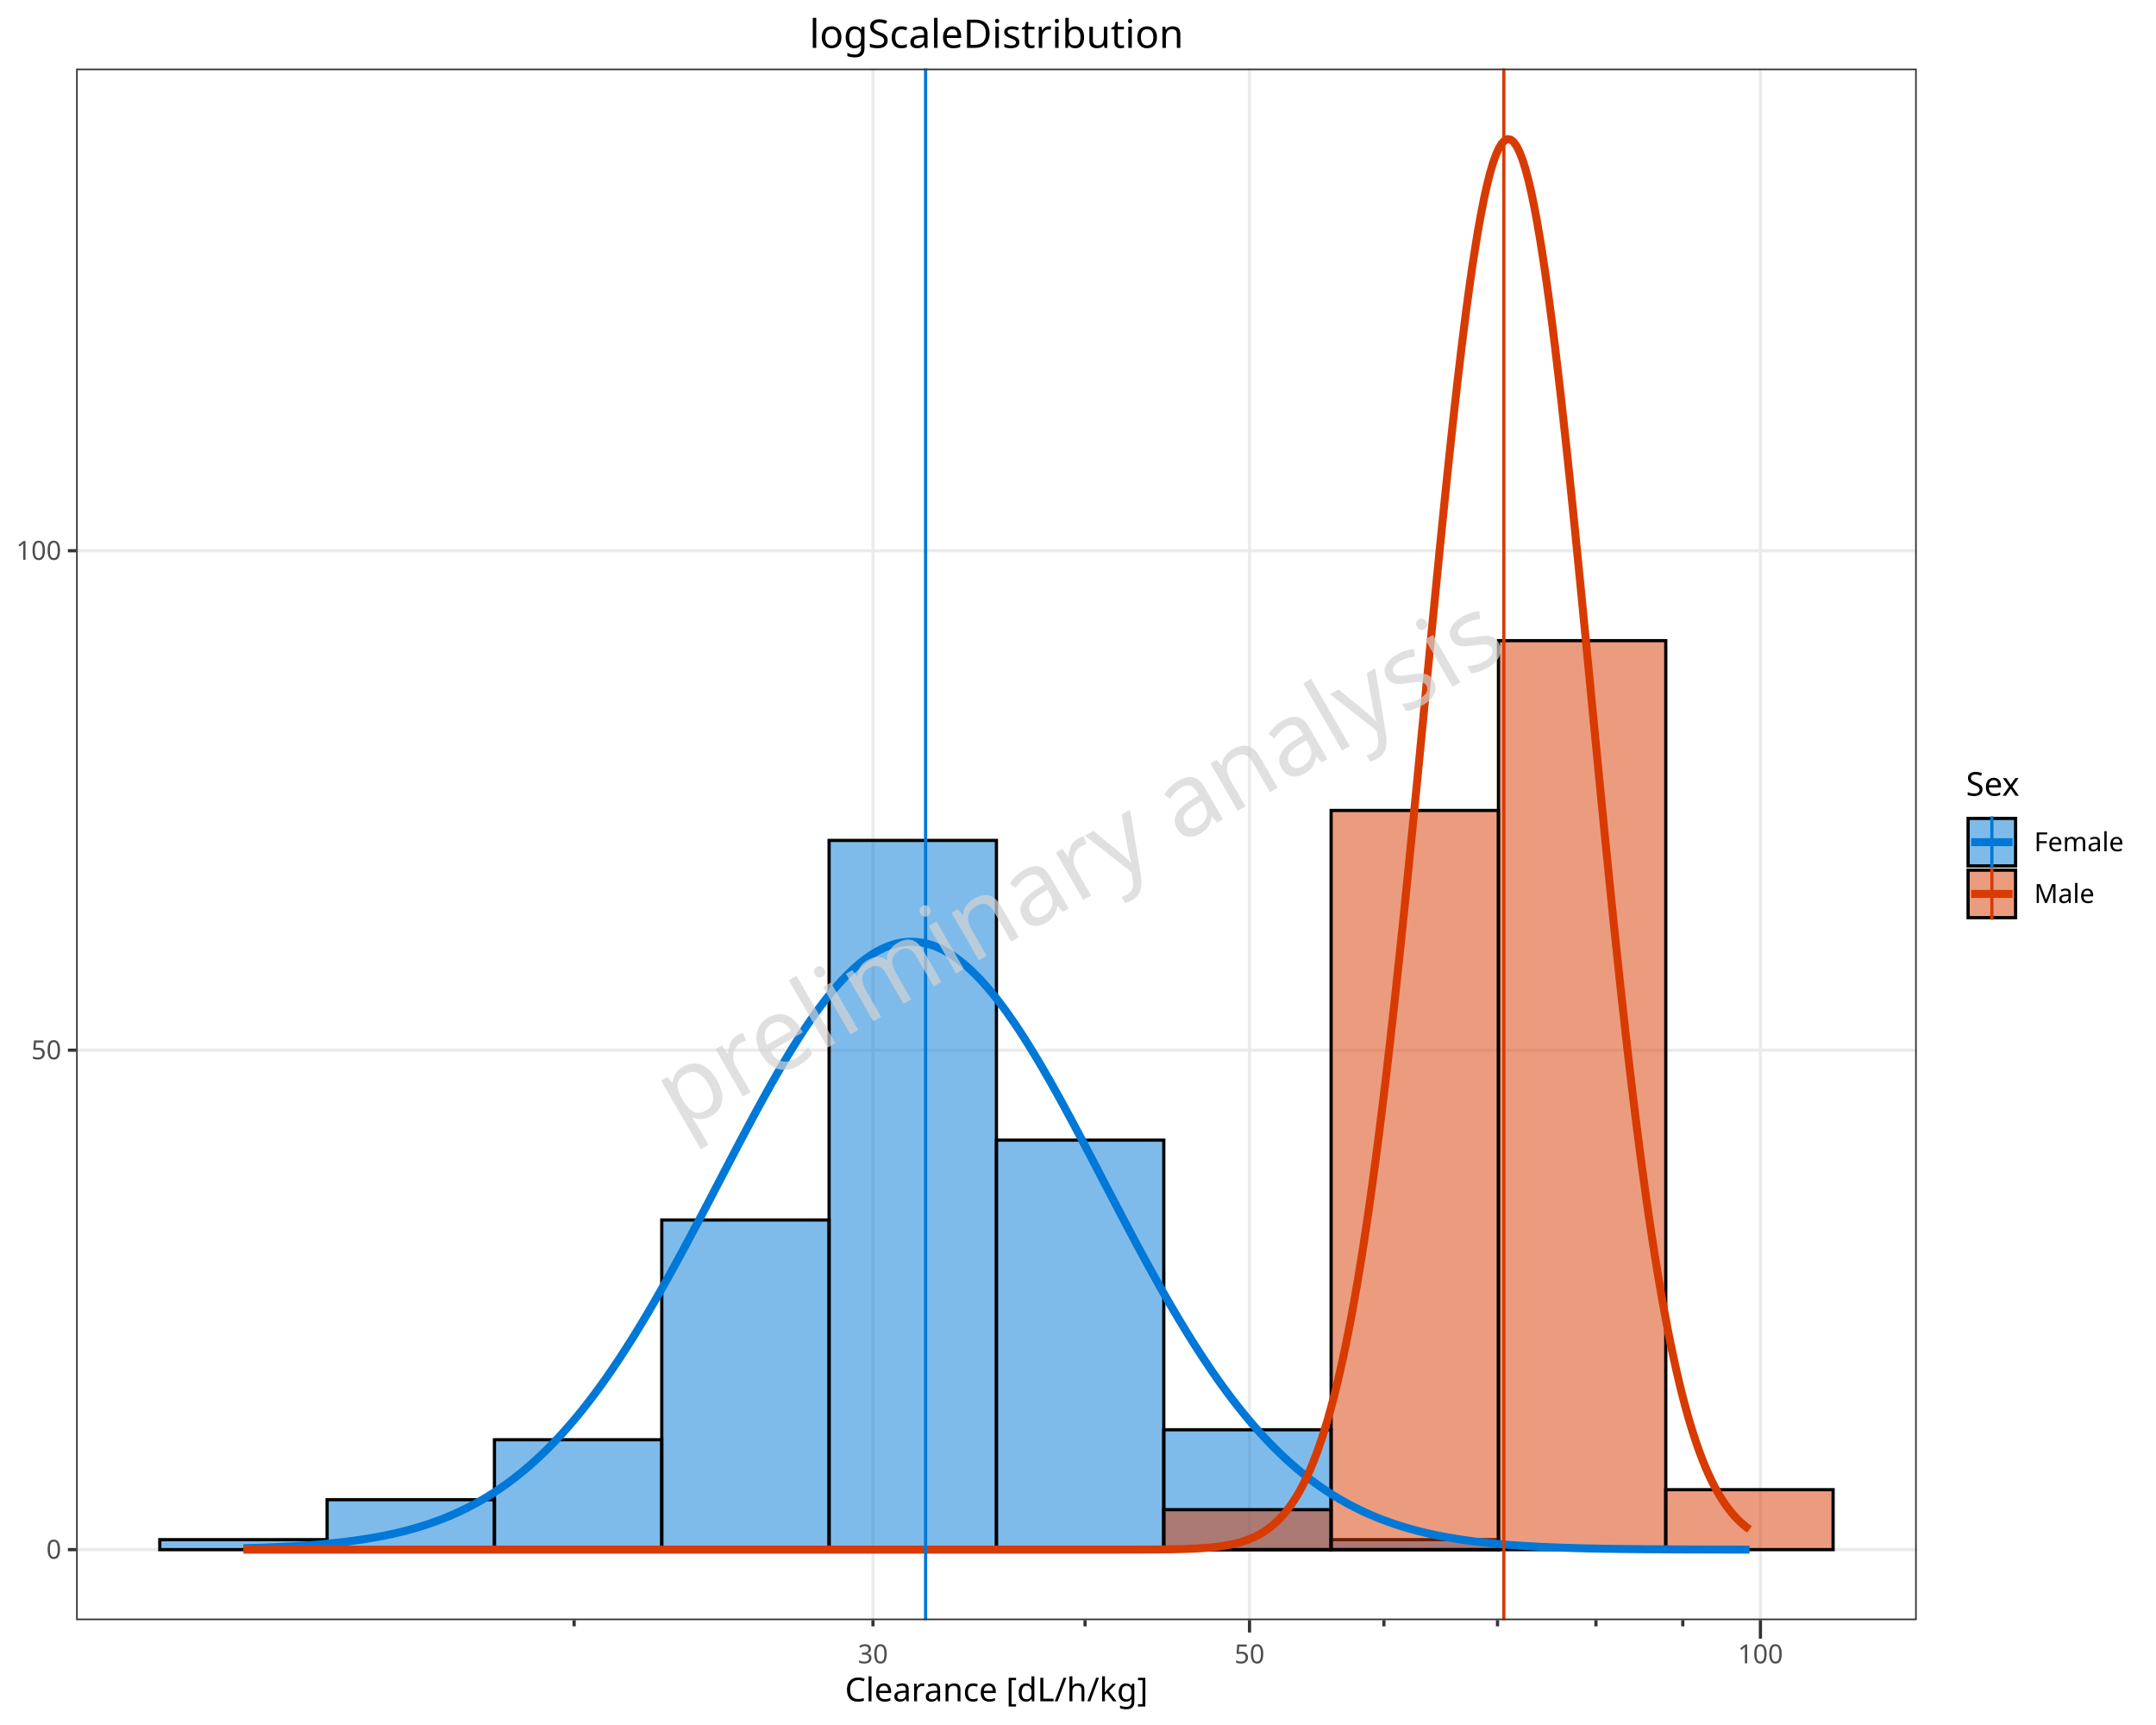
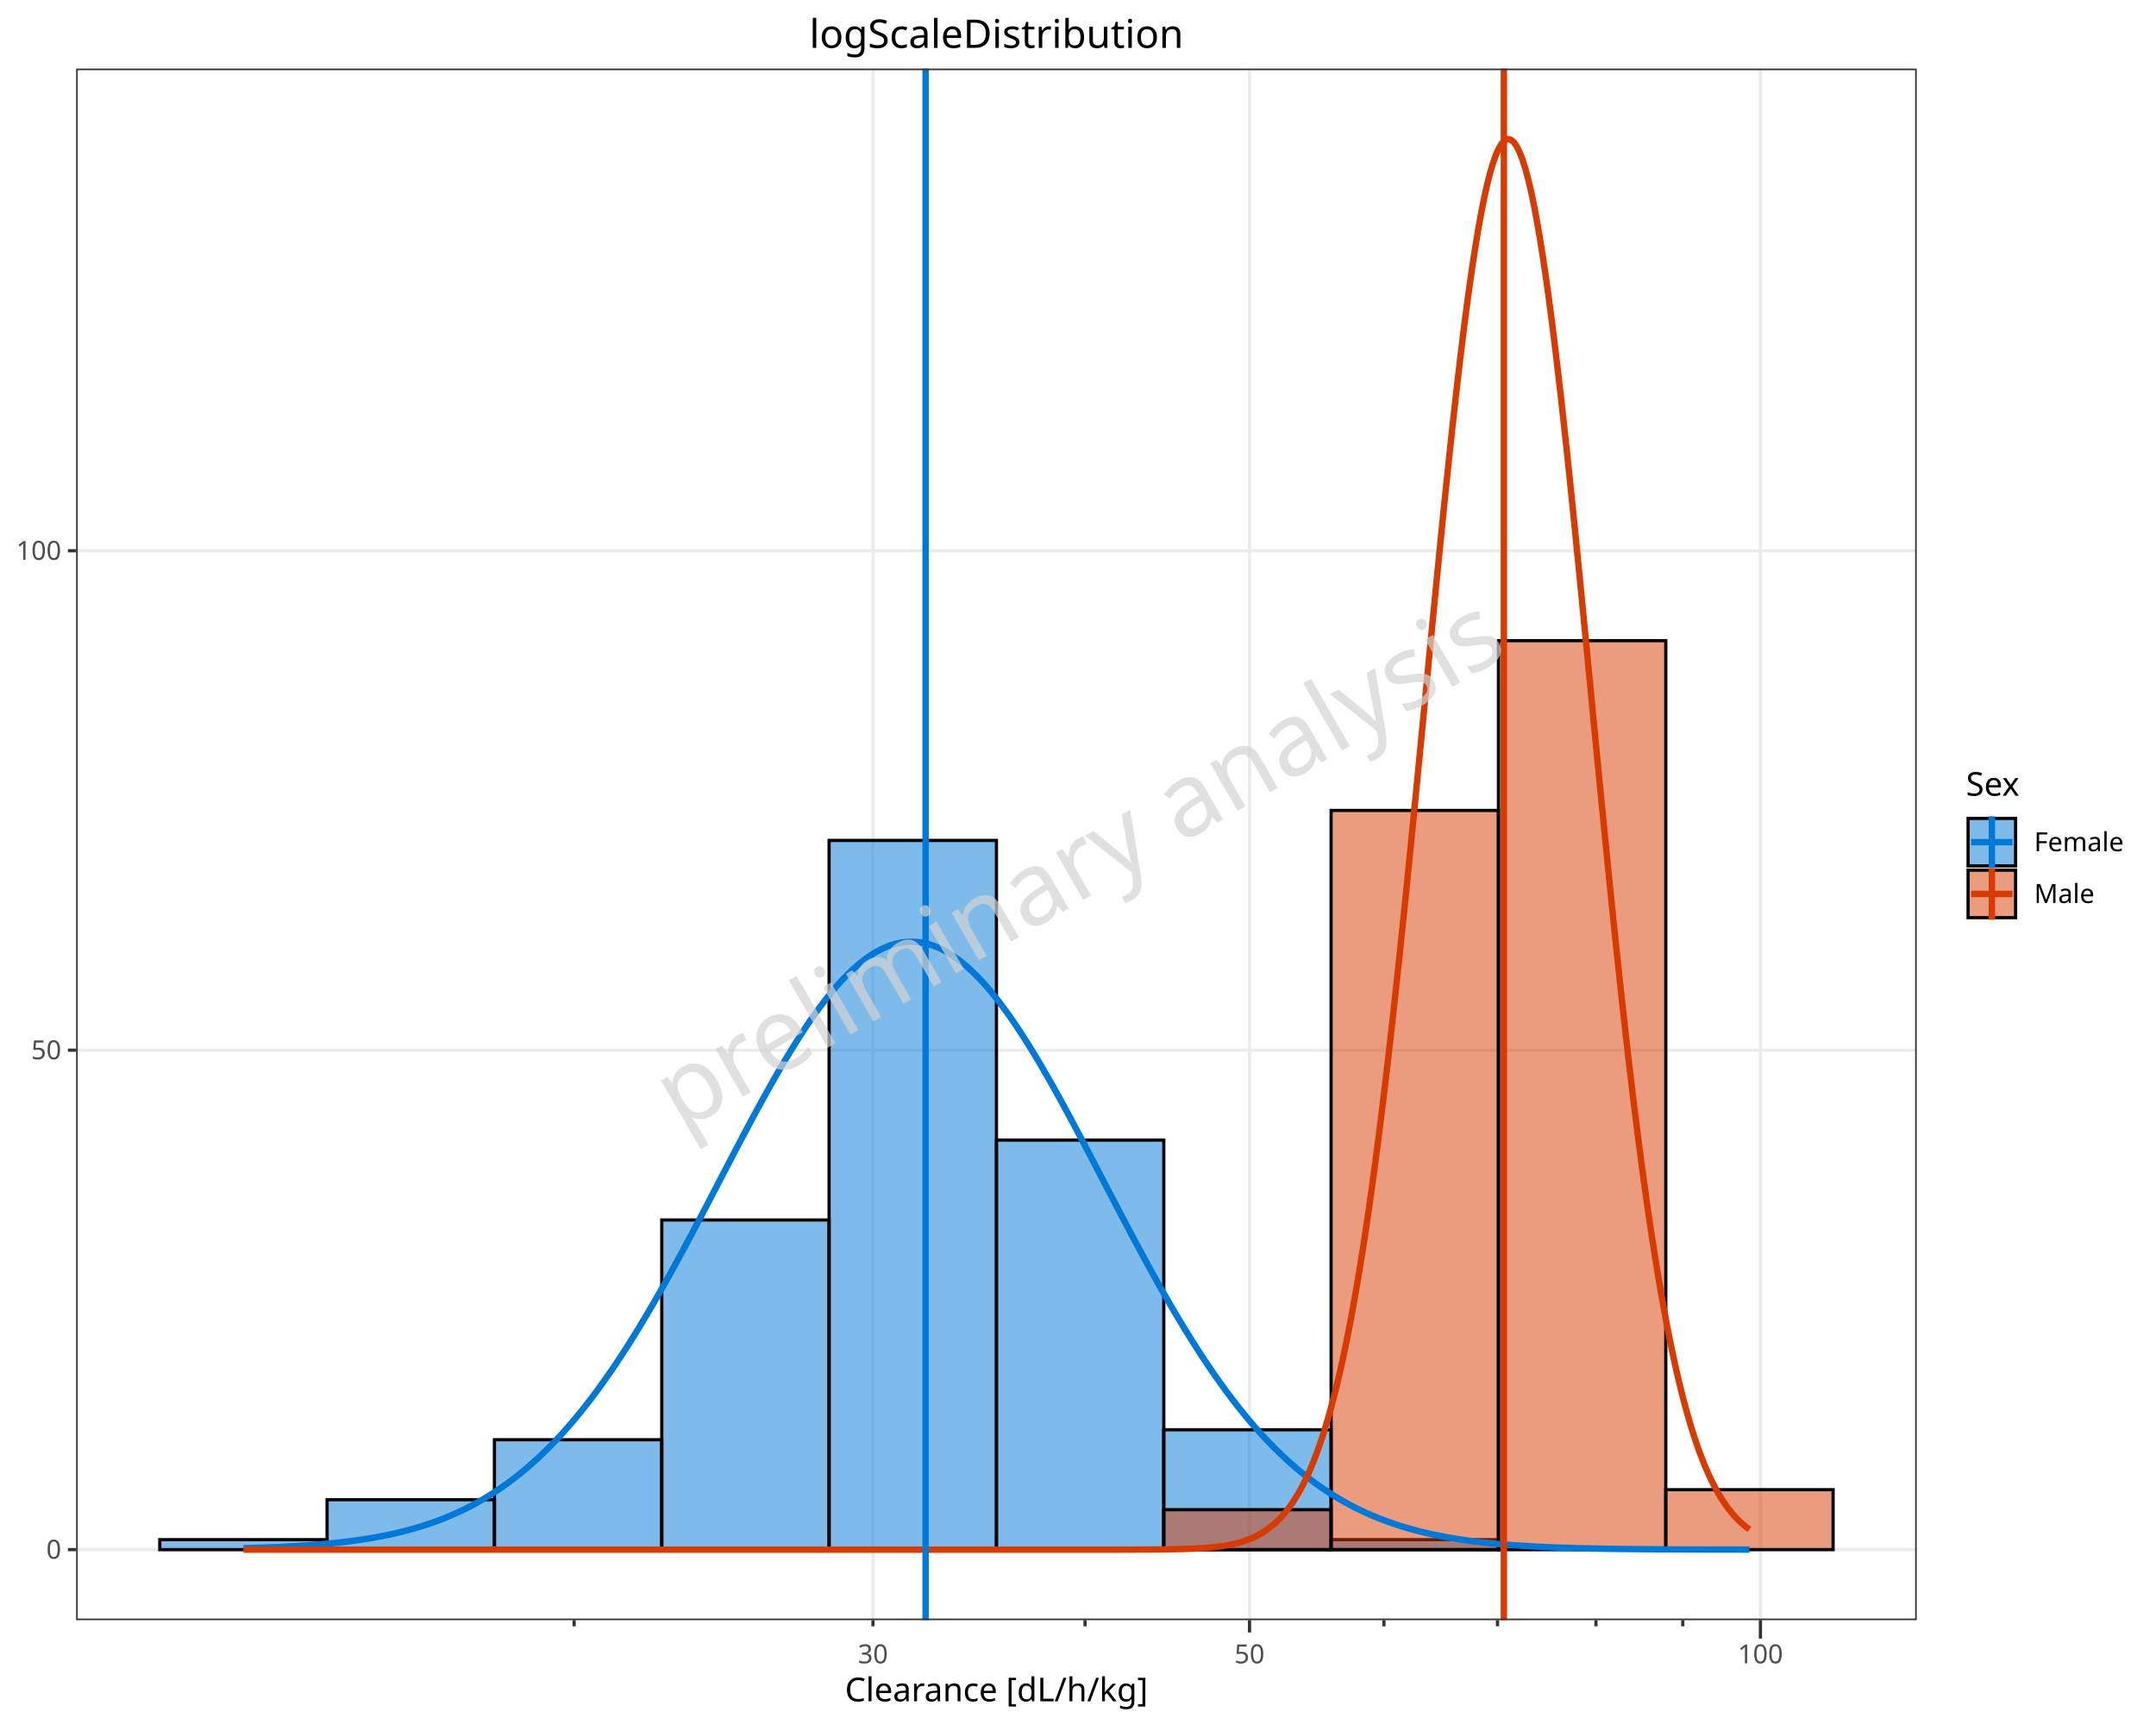
<svg xmlns="http://www.w3.org/2000/svg" class="svglite" data-engine-version="2.0" width="720.00pt" height="576.00pt" viewBox="0 0 720.00 576.00">
  <defs>
    <style type="text/css">
    .svglite line, .svglite polyline, .svglite polygon, .svglite path, .svglite rect, .svglite circle {
      fill: none;
      stroke: #000000;
      stroke-linecap: round;
      stroke-linejoin: round;
      stroke-miterlimit: 10.00;
    }
  </style>
  </defs>
  <rect width="100%" height="100%" style="stroke: none; fill: #FFFFFF;" />
  <defs>
    <clipPath id="cpMC4wMHw3MjAuMDB8MC4wMHw1NzYuMDA=">
      <rect x="0.00" y="0.00" width="720.00" height="576.00" />
    </clipPath>
  </defs>
  <g clip-path="url(#cpMC4wMHw3MjAuMDB8MC4wMHw1NzYuMDA=)">
    <rect x="0.00" y="0.00" width="720.00" height="576.00" style="stroke-width: 1.07; stroke: #FFFFFF; fill: #FFFFFF;" />
  </g>
  <defs>
    <clipPath id="cpMjUuNDJ8NjQwLjExfDIyLjkwfDU0MC45OQ==">
      <rect x="25.42" y="22.90" width="614.68" height="518.09" />
    </clipPath>
  </defs>
  <g clip-path="url(#cpMjUuNDJ8NjQwLjExfDIyLjkwfDU0MC45OQ==)">
    <rect x="25.42" y="22.90" width="614.68" height="518.09" style="stroke-width: 1.07; stroke: none; fill: #FFFFFF;" />
    <polyline points="25.42,517.44 640.11,517.44 " style="stroke-width: 1.07; stroke: #EBEBEB; stroke-linecap: butt;" />
    <polyline points="25.42,350.67 640.11,350.67 " style="stroke-width: 1.07; stroke: #EBEBEB; stroke-linecap: butt;" />
    <polyline points="25.42,183.90 640.11,183.90 " style="stroke-width: 1.07; stroke: #EBEBEB; stroke-linecap: butt;" />
    <polyline points="291.53,540.99 291.53,22.90 " style="stroke-width: 1.07; stroke: #EBEBEB; stroke-linecap: butt;" />
    <polyline points="417.28,540.99 417.28,22.90 " style="stroke-width: 1.07; stroke: #EBEBEB; stroke-linecap: butt;" />
    <polyline points="587.90,540.99 587.90,22.90 " style="stroke-width: 1.07; stroke: #EBEBEB; stroke-linecap: butt;" />
    <rect x="53.36" y="514.11" width="55.88" height="3.34" style="stroke-width: 1.07; stroke-linecap: butt; stroke-linejoin: miter; fill: #0078D7; fill-opacity: 0.50;" />
    <rect x="109.24" y="500.77" width="55.88" height="16.68" style="stroke-width: 1.07; stroke-linecap: butt; stroke-linejoin: miter; fill: #0078D7; fill-opacity: 0.50;" />
    <rect x="165.12" y="480.75" width="55.88" height="36.69" style="stroke-width: 1.07; stroke-linecap: butt; stroke-linejoin: miter; fill: #0078D7; fill-opacity: 0.50;" />
    <rect x="221.00" y="407.37" width="55.88" height="110.07" style="stroke-width: 1.07; stroke-linecap: butt; stroke-linejoin: miter; fill: #0078D7; fill-opacity: 0.50;" />
    <rect x="276.88" y="280.63" width="55.88" height="236.82" style="stroke-width: 1.07; stroke-linecap: butt; stroke-linejoin: miter; fill: #0078D7; fill-opacity: 0.50;" />
    <rect x="332.77" y="380.69" width="55.88" height="136.75" style="stroke-width: 1.07; stroke-linecap: butt; stroke-linejoin: miter; fill: #0078D7; fill-opacity: 0.50;" />
    <rect x="388.65" y="477.42" width="55.88" height="40.03" style="stroke-width: 1.07; stroke-linecap: butt; stroke-linejoin: miter; fill: #0078D7; fill-opacity: 0.50;" />
    <rect x="444.53" y="514.11" width="55.88" height="3.34" style="stroke-width: 1.07; stroke-linecap: butt; stroke-linejoin: miter; fill: #0078D7; fill-opacity: 0.50;" />
    <rect x="500.41" y="517.44" width="55.88" height="0.00" style="stroke-width: 1.07; stroke-linecap: butt; stroke-linejoin: miter; fill: #0078D7; fill-opacity: 0.50;" />
    <rect x="556.29" y="517.44" width="55.88" height="0.00" style="stroke-width: 1.07; stroke-linecap: butt; stroke-linejoin: miter; fill: #0078D7; fill-opacity: 0.50;" />
    <rect x="53.36" y="517.44" width="55.88" height="0.00" style="stroke-width: 1.07; stroke-linecap: butt; stroke-linejoin: miter; fill: #D83B01; fill-opacity: 0.50;" />
    <rect x="109.24" y="517.44" width="55.88" height="0.00" style="stroke-width: 1.07; stroke-linecap: butt; stroke-linejoin: miter; fill: #D83B01; fill-opacity: 0.50;" />
    <rect x="165.12" y="517.44" width="55.88" height="0.00" style="stroke-width: 1.07; stroke-linecap: butt; stroke-linejoin: miter; fill: #D83B01; fill-opacity: 0.50;" />
    <rect x="221.00" y="517.44" width="55.88" height="0.00" style="stroke-width: 1.07; stroke-linecap: butt; stroke-linejoin: miter; fill: #D83B01; fill-opacity: 0.50;" />
    <rect x="276.88" y="517.44" width="55.88" height="0.00" style="stroke-width: 1.07; stroke-linecap: butt; stroke-linejoin: miter; fill: #D83B01; fill-opacity: 0.50;" />
    <rect x="332.77" y="517.44" width="55.88" height="0.00" style="stroke-width: 1.07; stroke-linecap: butt; stroke-linejoin: miter; fill: #D83B01; fill-opacity: 0.50;" />
    <rect x="388.65" y="504.10" width="55.88" height="13.34" style="stroke-width: 1.07; stroke-linecap: butt; stroke-linejoin: miter; fill: #D83B01; fill-opacity: 0.50;" />
    <rect x="444.53" y="270.62" width="55.88" height="246.82" style="stroke-width: 1.07; stroke-linecap: butt; stroke-linejoin: miter; fill: #D83B01; fill-opacity: 0.50;" />
    <rect x="500.41" y="213.92" width="55.88" height="303.53" style="stroke-width: 1.07; stroke-linecap: butt; stroke-linejoin: miter; fill: #D83B01; fill-opacity: 0.50;" />
    <rect x="556.29" y="497.43" width="55.88" height="20.01" style="stroke-width: 1.07; stroke-linecap: butt; stroke-linejoin: miter; fill: #D83B01; fill-opacity: 0.50;" />
-     <polyline points="81.30,516.97 82.29,516.94 83.27,516.91 84.26,516.88 85.24,516.85 86.22,516.82 87.21,516.79 88.19,516.75 89.18,516.72 90.16,516.68 91.15,516.64 92.13,516.60 93.11,516.55 94.10,516.51 95.08,516.46 96.07,516.41 97.05,516.36 98.03,516.30 99.02,516.24 100.00,516.18 100.99,516.12 101.97,516.05 102.96,515.99 103.94,515.91 104.92,515.84 105.91,515.76 106.89,515.68 107.88,515.59 108.86,515.50 109.85,515.41 110.83,515.32 111.81,515.21 112.80,515.11 113.78,515.00 114.77,514.89 115.75,514.77 116.73,514.65 117.72,514.52 118.70,514.38 119.69,514.24 120.67,514.10 121.66,513.95 122.64,513.79 123.62,513.63 124.61,513.46 125.59,513.29 126.58,513.11 127.56,512.92 128.54,512.73 129.53,512.52 130.51,512.31 131.50,512.10 132.48,511.87 133.47,511.64 134.45,511.40 135.43,511.15 136.42,510.89 137.40,510.62 138.39,510.34 139.37,510.05 140.36,509.76 141.34,509.45 142.32,509.13 143.31,508.80 144.29,508.46 145.28,508.12 146.26,507.75 147.24,507.38 148.23,507.00 149.21,506.60 150.20,506.19 151.18,505.77 152.17,505.33 153.15,504.89 154.13,504.42 155.12,503.95 156.10,503.46 157.09,502.96 158.07,502.44 159.05,501.90 160.04,501.35 161.02,500.79 162.01,500.21 162.99,499.62 163.98,499.00 164.96,498.38 165.94,497.73 166.93,497.07 167.91,496.39 168.90,495.69 169.88,494.98 170.87,494.24 171.85,493.49 172.83,492.72 173.82,491.94 174.80,491.13 175.79,490.30 176.77,489.46 177.75,488.59 178.74,487.71 179.72,486.80 180.71,485.88 181.69,484.93 182.68,483.97 183.66,482.98 184.64,481.97 185.63,480.95 186.61,479.90 187.60,478.83 188.58,477.74 189.56,476.63 190.55,475.49 191.53,474.34 192.52,473.16 193.50,471.97 194.49,470.75 195.47,469.51 196.45,468.25 197.44,466.96 198.42,465.66 199.41,464.34 200.39,462.99 201.38,461.62 202.36,460.24 203.34,458.83 204.33,457.40 205.31,455.95 206.30,454.48 207.28,452.99 208.26,451.48 209.25,449.96 210.23,448.41 211.22,446.84 212.20,445.26 213.19,443.65 214.17,442.03 215.15,440.40 216.14,438.74 217.12,437.07 218.11,435.38 219.09,433.68 220.07,431.96 221.06,430.23 222.04,428.48 223.03,426.72 224.01,424.94 225.00,423.16 225.98,421.36 226.96,419.55 227.95,417.73 228.93,415.90 229.92,414.06 230.90,412.21 231.89,410.36 232.87,408.49 233.85,406.62 234.84,404.75 235.82,402.87 236.81,400.99 237.79,399.10 238.77,397.21 239.76,395.32 240.74,393.43 241.73,391.54 242.71,389.65 243.70,387.77 244.68,385.89 245.66,384.01 246.65,382.13 247.63,380.26 248.62,378.40 249.60,376.55 250.58,374.71 251.57,372.87 252.55,371.05 253.54,369.24 254.52,367.44 255.51,365.66 256.49,363.89 257.47,362.13 258.46,360.40 259.44,358.68 260.43,356.98 261.41,355.30 262.40,353.64 263.38,352.01 264.36,350.39 265.35,348.81 266.33,347.24 267.32,345.70 268.30,344.19 269.28,342.71 270.27,341.26 271.25,339.83 272.24,338.44 273.22,337.08 274.21,335.75 275.19,334.45 276.17,333.19 277.16,331.96 278.14,330.77 279.13,329.61 280.11,328.50 281.09,327.42 282.08,326.38 283.06,325.38 284.05,324.42 285.03,323.50 286.02,322.62 287.00,321.78 287.98,320.99 288.97,320.24 289.95,319.53 290.94,318.87 291.92,318.25 292.91,317.68 293.89,317.16 294.87,316.68 295.86,316.24 296.84,315.85 297.83,315.51 298.81,315.22 299.79,314.97 300.78,314.77 301.76,314.62 302.75,314.52 303.73,314.46 304.72,314.46 305.70,314.50 306.68,314.59 307.67,314.72 308.65,314.90 309.64,315.13 310.62,315.41 311.60,315.74 312.59,316.11 313.57,316.53 314.56,316.99 315.54,317.51 316.53,318.06 317.51,318.67 318.49,319.31 319.48,320.00 320.46,320.74 321.45,321.52 322.43,322.34 323.42,323.21 324.40,324.11 325.38,325.06 326.37,326.05 327.35,327.07 328.34,328.14 329.32,329.25 330.30,330.39 331.29,331.57 332.27,332.78 333.26,334.04 334.24,335.32 335.23,336.64 336.21,337.99 337.19,339.37 338.18,340.79 339.16,342.23 340.15,343.71 341.13,345.21 342.11,346.74 343.10,348.29 344.08,349.88 345.07,351.48 346.05,353.11 347.04,354.76 348.02,356.43 349.00,358.13 349.99,359.84 350.97,361.57 351.96,363.32 352.94,365.08 353.93,366.86 354.91,368.65 355.89,370.46 356.88,372.28 357.86,374.11 358.85,375.95 359.83,377.80 360.81,379.66 361.80,381.52 362.78,383.40 363.77,385.27 364.75,387.16 365.74,389.04 366.72,390.93 367.70,392.82 368.69,394.71 369.67,396.60 370.66,398.49 371.64,400.37 372.63,402.26 373.61,404.14 374.59,406.02 375.58,407.89 376.56,409.75 377.55,411.61 378.53,413.46 379.51,415.30 380.50,417.14 381.48,418.96 382.47,420.77 383.45,422.57 384.44,424.36 385.42,426.14 386.40,427.91 387.39,429.66 388.37,431.40 389.36,433.12 390.34,434.83 391.32,436.52 392.31,438.20 393.29,439.86 394.28,441.50 395.26,443.13 396.25,444.74 397.23,446.33 398.21,447.90 399.20,449.45 400.18,450.99 401.17,452.50 402.15,454.00 403.14,455.47 404.12,456.93 405.10,458.37 406.09,459.78 407.07,461.17 408.06,462.55 409.04,463.90 410.02,465.23 411.01,466.54 411.99,467.83 412.98,469.10 413.96,470.35 414.95,471.57 415.93,472.78 416.91,473.96 417.90,475.12 418.88,476.26 419.87,477.38 420.85,478.48 421.83,479.55 422.82,480.61 423.80,481.64 424.79,482.66 425.77,483.65 426.76,484.62 427.74,485.57 428.72,486.50 429.71,487.41 430.69,488.31 431.68,489.18 432.66,490.03 433.65,490.86 434.63,491.68 435.61,492.47 436.60,493.25 437.58,494.00 438.57,494.74 439.55,495.46 440.53,496.16 441.52,496.85 442.50,497.52 443.49,498.17 444.47,498.80 445.46,499.42 446.44,500.02 447.42,500.60 448.41,501.17 449.39,501.73 450.38,502.27 451.36,502.79 452.34,503.30 453.33,503.79 454.31,504.27 455.30,504.74 456.28,505.19 457.27,505.63 458.25,506.05 459.23,506.47 460.22,506.87 461.20,507.26 462.19,507.63 463.17,508.00 464.16,508.35 465.14,508.69 466.12,509.03 467.11,509.35 468.09,509.66 469.08,509.96 470.06,510.25 471.04,510.53 472.03,510.80 473.01,511.06 474.00,511.32 474.98,511.56 475.97,511.80 476.95,512.02 477.93,512.24 478.92,512.46 479.90,512.66 480.89,512.86 481.87,513.05 482.85,513.23 483.84,513.41 484.82,513.58 485.81,513.74 486.79,513.90 487.78,514.05 488.76,514.20 489.74,514.34 490.73,514.47 491.71,514.60 492.70,514.73 493.68,514.85 494.67,514.96 495.65,515.07 496.63,515.18 497.62,515.28 498.60,515.38 499.59,515.48 500.57,515.57 501.55,515.65 502.54,515.73 503.52,515.81 504.51,515.89 505.49,515.96 506.48,516.03 507.46,516.10 508.44,516.16 509.43,516.22 510.41,516.28 511.40,516.34 512.38,516.39 513.36,516.44 514.35,516.49 515.33,516.54 516.32,516.58 517.30,516.63 518.29,516.67 519.27,516.71 520.25,516.74 521.24,516.78 522.22,516.81 523.21,516.84 524.19,516.87 525.18,516.90 526.16,516.93 527.14,516.96 528.13,516.98 529.11,517.01 530.10,517.03 531.08,517.05 532.06,517.07 533.05,517.09 534.03,517.11 535.02,517.13 536.00,517.15 536.99,517.16 537.97,517.18 538.95,517.19 539.94,517.21 540.92,517.22 541.91,517.23 542.89,517.24 543.87,517.25 544.86,517.26 545.84,517.27 546.83,517.28 547.81,517.29 548.80,517.30 549.78,517.31 550.76,517.32 551.75,517.32 552.73,517.33 553.72,517.34 554.70,517.34 555.69,517.35 556.67,517.35 557.65,517.36 558.64,517.37 559.62,517.37 560.61,517.37 561.59,517.38 562.57,517.38 563.56,517.39 564.54,517.39 565.53,517.39 566.51,517.40 567.50,517.40 568.48,517.40 569.46,517.40 570.45,517.41 571.43,517.41 572.42,517.41 573.40,517.41 574.38,517.41 575.37,517.42 576.35,517.42 577.34,517.42 578.32,517.42 579.31,517.42 580.29,517.42 581.27,517.42 582.26,517.43 583.24,517.43 584.23,517.43 " style="stroke-width: 2.67; stroke: #0078D7; stroke-linecap: butt;" />
-     <polyline points="81.30,517.44 82.29,517.44 83.27,517.44 84.26,517.44 85.24,517.44 86.22,517.44 87.21,517.44 88.19,517.44 89.18,517.44 90.16,517.44 91.15,517.44 92.13,517.44 93.11,517.44 94.10,517.44 95.08,517.44 96.07,517.44 97.05,517.44 98.03,517.44 99.02,517.44 100.00,517.44 100.99,517.44 101.97,517.44 102.96,517.44 103.94,517.44 104.92,517.44 105.91,517.44 106.89,517.44 107.88,517.44 108.86,517.44 109.85,517.44 110.83,517.44 111.81,517.44 112.80,517.44 113.78,517.44 114.77,517.44 115.75,517.44 116.73,517.44 117.72,517.44 118.70,517.44 119.69,517.44 120.67,517.44 121.66,517.44 122.64,517.44 123.62,517.44 124.61,517.44 125.59,517.44 126.58,517.44 127.56,517.44 128.54,517.44 129.53,517.44 130.51,517.44 131.50,517.44 132.48,517.44 133.47,517.44 134.45,517.44 135.43,517.44 136.42,517.44 137.40,517.44 138.39,517.44 139.37,517.44 140.36,517.44 141.34,517.44 142.32,517.44 143.31,517.44 144.29,517.44 145.28,517.44 146.26,517.44 147.24,517.44 148.23,517.44 149.21,517.44 150.20,517.44 151.18,517.44 152.17,517.44 153.15,517.44 154.13,517.44 155.12,517.44 156.10,517.44 157.09,517.44 158.07,517.44 159.05,517.44 160.04,517.44 161.02,517.44 162.01,517.44 162.99,517.44 163.98,517.44 164.96,517.44 165.94,517.44 166.93,517.44 167.91,517.44 168.90,517.44 169.88,517.44 170.87,517.44 171.85,517.44 172.83,517.44 173.82,517.44 174.80,517.44 175.79,517.44 176.77,517.44 177.75,517.44 178.74,517.44 179.72,517.44 180.71,517.44 181.69,517.44 182.68,517.44 183.66,517.44 184.64,517.44 185.63,517.44 186.61,517.44 187.60,517.44 188.58,517.44 189.56,517.44 190.55,517.44 191.53,517.44 192.52,517.44 193.50,517.44 194.49,517.44 195.47,517.44 196.45,517.44 197.44,517.44 198.42,517.44 199.41,517.44 200.39,517.44 201.38,517.44 202.36,517.44 203.34,517.44 204.33,517.44 205.31,517.44 206.30,517.44 207.28,517.44 208.26,517.44 209.25,517.44 210.23,517.44 211.22,517.44 212.20,517.44 213.19,517.44 214.17,517.44 215.15,517.44 216.14,517.44 217.12,517.44 218.11,517.44 219.09,517.44 220.07,517.44 221.06,517.44 222.04,517.44 223.03,517.44 224.01,517.44 225.00,517.44 225.98,517.44 226.96,517.44 227.95,517.44 228.93,517.44 229.92,517.44 230.90,517.44 231.89,517.44 232.87,517.44 233.85,517.44 234.84,517.44 235.82,517.44 236.81,517.44 237.79,517.44 238.77,517.44 239.76,517.44 240.74,517.44 241.73,517.44 242.71,517.44 243.70,517.44 244.68,517.44 245.66,517.44 246.65,517.44 247.63,517.44 248.62,517.44 249.60,517.44 250.58,517.44 251.57,517.44 252.55,517.44 253.54,517.44 254.52,517.44 255.51,517.44 256.49,517.44 257.47,517.44 258.46,517.44 259.44,517.44 260.43,517.44 261.41,517.44 262.40,517.44 263.38,517.44 264.36,517.44 265.35,517.44 266.33,517.44 267.32,517.44 268.30,517.44 269.28,517.44 270.27,517.44 271.25,517.44 272.24,517.44 273.22,517.44 274.21,517.44 275.19,517.44 276.17,517.44 277.16,517.44 278.14,517.44 279.13,517.44 280.11,517.44 281.09,517.44 282.08,517.44 283.06,517.44 284.05,517.44 285.03,517.44 286.02,517.44 287.00,517.44 287.98,517.44 288.97,517.44 289.95,517.44 290.94,517.44 291.92,517.44 292.91,517.44 293.89,517.44 294.87,517.44 295.86,517.44 296.84,517.44 297.83,517.44 298.81,517.44 299.79,517.44 300.78,517.44 301.76,517.44 302.75,517.44 303.73,517.44 304.72,517.44 305.70,517.44 306.68,517.44 307.67,517.44 308.65,517.44 309.64,517.44 310.62,517.44 311.60,517.44 312.59,517.44 313.57,517.44 314.56,517.44 315.54,517.44 316.53,517.44 317.51,517.44 318.49,517.44 319.48,517.44 320.46,517.44 321.45,517.44 322.43,517.44 323.42,517.44 324.40,517.44 325.38,517.44 326.37,517.44 327.35,517.44 328.34,517.44 329.32,517.44 330.30,517.44 331.29,517.44 332.27,517.44 333.26,517.44 334.24,517.44 335.23,517.44 336.21,517.44 337.19,517.44 338.18,517.44 339.16,517.44 340.15,517.44 341.13,517.44 342.11,517.44 343.10,517.44 344.08,517.44 345.07,517.44 346.05,517.44 347.04,517.44 348.02,517.44 349.00,517.44 349.99,517.44 350.97,517.44 351.96,517.44 352.94,517.44 353.93,517.44 354.91,517.44 355.89,517.44 356.88,517.44 357.86,517.44 358.85,517.44 359.83,517.44 360.81,517.44 361.80,517.44 362.78,517.44 363.77,517.44 364.75,517.44 365.74,517.44 366.72,517.44 367.70,517.44 368.69,517.44 369.67,517.44 370.66,517.44 371.64,517.44 372.63,517.44 373.61,517.44 374.59,517.43 375.58,517.43 376.56,517.43 377.55,517.43 378.53,517.43 379.51,517.42 380.50,517.42 381.48,517.42 382.47,517.41 383.45,517.41 384.44,517.40 385.42,517.39 386.40,517.39 387.39,517.38 388.37,517.37 389.36,517.35 390.34,517.34 391.32,517.32 392.31,517.30 393.29,517.28 394.28,517.26 395.26,517.23 396.25,517.20 397.23,517.16 398.21,517.12 399.20,517.08 400.18,517.02 401.17,516.96 402.15,516.89 403.14,516.82 404.12,516.73 405.10,516.64 406.09,516.53 407.07,516.40 408.06,516.27 409.04,516.11 410.02,515.94 411.01,515.75 411.99,515.54 412.98,515.30 413.96,515.04 414.95,514.74 415.93,514.42 416.91,514.06 417.90,513.66 418.88,513.22 419.87,512.73 420.85,512.20 421.83,511.61 422.82,510.96 423.80,510.25 424.79,509.48 425.77,508.63 426.76,507.71 427.74,506.70 428.72,505.60 429.71,504.41 430.69,503.11 431.68,501.70 432.66,500.18 433.65,498.54 434.63,496.77 435.61,494.85 436.60,492.80 437.58,490.59 438.57,488.21 439.55,485.67 440.53,482.96 441.52,480.05 442.50,476.96 443.49,473.66 444.47,470.15 445.46,466.43 446.44,462.49 447.42,458.31 448.41,453.90 449.39,449.25 450.38,444.35 451.36,439.20 452.34,433.79 453.33,428.11 454.31,422.18 455.30,415.98 456.28,409.51 457.27,402.78 458.25,395.78 459.23,388.52 460.22,381.00 461.20,373.22 462.19,365.19 463.17,356.92 464.16,348.41 465.14,339.68 466.12,330.73 467.11,321.59 468.09,312.25 469.08,302.75 470.06,293.08 471.04,283.28 472.03,273.37 473.01,263.35 474.00,253.26 474.98,243.12 475.97,232.95 476.95,222.77 477.93,212.62 478.92,202.52 479.90,192.50 480.89,182.58 481.87,172.80 482.85,163.19 483.84,153.76 484.82,144.56 485.81,135.61 486.79,126.95 487.78,118.59 488.76,110.57 489.74,102.91 490.73,95.65 491.71,88.80 492.70,82.40 493.68,76.46 494.67,71.00 495.65,66.05 496.63,61.63 497.62,57.74 498.60,54.42 499.59,51.65 500.57,49.47 501.55,47.87 502.54,46.86 503.52,46.45 504.51,46.64 505.49,47.42 506.48,48.80 507.46,50.77 508.44,53.31 509.43,56.43 510.41,60.11 511.40,64.34 512.38,69.09 513.36,74.36 514.35,80.12 515.33,86.35 516.32,93.04 517.30,100.15 518.29,107.66 519.27,115.55 520.25,123.78 521.24,132.33 522.22,141.18 523.21,150.29 524.19,159.63 525.18,169.18 526.16,178.91 527.14,188.78 528.13,198.76 529.11,208.84 530.10,218.97 531.08,229.14 532.06,239.31 533.05,249.47 534.03,259.58 535.02,269.63 536.00,279.59 536.99,289.43 537.97,299.15 538.95,308.71 539.94,318.11 540.92,327.33 541.91,336.36 542.89,345.17 543.87,353.76 544.86,362.12 545.84,370.24 546.83,378.11 547.81,385.73 548.80,393.09 549.78,400.19 550.76,407.02 551.75,413.59 552.73,419.89 553.72,425.92 554.70,431.69 555.69,437.20 556.67,442.45 557.65,447.45 558.64,452.19 559.62,456.69 560.61,460.95 561.59,464.98 562.57,468.79 563.56,472.37 564.54,475.75 565.53,478.92 566.51,481.89 567.50,484.68 568.48,487.28 569.46,489.72 570.45,491.99 571.43,494.10 572.42,496.07 573.40,497.89 574.38,499.58 575.37,501.15 576.35,502.60 577.34,503.93 578.32,505.16 579.31,506.30 580.29,507.34 581.27,508.30 582.26,509.17 583.24,509.97 584.23,510.71 " style="stroke-width: 2.67; stroke: #D83B01; stroke-linecap: butt;" />
-     <line x1="309.10" y1="540.99" x2="309.10" y2="22.90" style="stroke-width: 1.07; stroke: #0078D7; stroke-linecap: butt;" />
-     <line x1="502.22" y1="540.99" x2="502.22" y2="22.90" style="stroke-width: 1.07; stroke: #D83B01; stroke-linecap: butt;" />
+     <polyline points="81.30,516.97 82.29,516.94 83.27,516.91 84.26,516.88 85.24,516.85 86.22,516.82 87.21,516.79 88.19,516.75 89.18,516.72 90.16,516.68 91.15,516.64 92.13,516.60 93.11,516.55 94.10,516.51 95.08,516.46 96.07,516.41 97.05,516.36 98.03,516.30 99.02,516.24 100.00,516.18 100.99,516.12 101.97,516.05 102.96,515.99 103.94,515.91 104.92,515.84 105.91,515.76 106.89,515.68 107.88,515.59 108.86,515.50 109.85,515.41 110.83,515.32 111.81,515.21 112.80,515.11 113.78,515.00 114.77,514.89 115.75,514.77 116.73,514.65 117.72,514.52 118.70,514.38 119.69,514.24 120.67,514.10 121.66,513.95 122.64,513.79 123.62,513.63 124.61,513.46 125.59,513.29 126.58,513.11 127.56,512.92 128.54,512.73 129.53,512.52 130.51,512.31 131.50,512.10 132.48,511.87 133.47,511.64 134.45,511.40 135.43,511.15 136.42,510.89 137.40,510.62 138.39,510.34 139.37,510.05 140.36,509.76 141.34,509.45 142.32,509.13 143.31,508.80 144.29,508.46 145.28,508.12 146.26,507.75 147.24,507.38 148.23,507.00 149.21,506.60 150.20,506.19 151.18,505.77 152.17,505.33 153.15,504.89 154.13,504.42 155.12,503.95 156.10,503.46 157.09,502.96 158.07,502.44 159.05,501.90 160.04,501.35 161.02,500.79 162.01,500.21 162.99,499.62 163.98,499.00 164.96,498.38 165.94,497.73 166.93,497.07 167.91,496.39 168.90,495.69 169.88,494.98 170.87,494.24 171.85,493.49 172.83,492.72 173.82,491.94 174.80,491.13 175.79,490.30 176.77,489.46 177.75,488.59 178.74,487.71 179.72,486.80 180.71,485.88 181.69,484.93 182.68,483.97 183.66,482.98 184.64,481.97 185.63,480.95 186.61,479.90 187.60,478.83 188.58,477.74 189.56,476.63 190.55,475.49 191.53,474.34 192.52,473.16 193.50,471.97 194.49,470.75 195.47,469.51 196.45,468.25 197.44,466.96 198.42,465.66 199.41,464.34 200.39,462.99 201.38,461.62 202.36,460.24 203.34,458.83 204.33,457.40 205.31,455.95 206.30,454.48 207.28,452.99 208.26,451.48 209.25,449.96 210.23,448.41 211.22,446.84 212.20,445.26 213.19,443.65 214.17,442.03 215.15,440.40 216.14,438.74 217.12,437.07 218.11,435.38 219.09,433.68 220.07,431.96 221.06,430.23 222.04,428.48 223.03,426.72 224.01,424.94 225.00,423.16 225.98,421.36 226.96,419.55 227.95,417.73 228.93,415.90 229.92,414.06 230.90,412.21 231.89,410.36 232.87,408.49 233.85,406.62 234.84,404.75 235.82,402.87 236.81,400.99 237.79,399.10 238.77,397.21 239.76,395.32 240.74,393.43 241.73,391.54 242.71,389.65 243.70,387.77 244.68,385.89 245.66,384.01 246.65,382.13 247.63,380.26 248.62,378.40 249.60,376.55 250.58,374.71 251.57,372.87 252.55,371.05 253.54,369.24 254.52,367.44 255.51,365.66 256.49,363.89 257.47,362.13 258.46,360.40 259.44,358.68 260.43,356.98 261.41,355.30 262.40,353.64 263.38,352.01 264.36,350.39 265.35,348.81 266.33,347.24 267.32,345.70 268.30,344.19 269.28,342.71 270.27,341.26 271.25,339.83 272.24,338.44 273.22,337.08 274.21,335.75 275.19,334.45 276.17,333.19 277.16,331.96 278.14,330.77 279.13,329.61 280.11,328.50 281.09,327.42 282.08,326.38 283.06,325.38 284.05,324.42 285.03,323.50 286.02,322.62 287.00,321.78 287.98,320.99 288.97,320.24 289.95,319.53 290.94,318.87 291.92,318.25 292.91,317.68 293.89,317.16 294.87,316.68 295.86,316.24 296.84,315.85 297.83,315.51 298.81,315.22 299.79,314.97 300.78,314.77 301.76,314.62 302.75,314.52 303.73,314.46 304.72,314.46 305.70,314.50 306.68,314.59 307.67,314.72 308.65,314.90 309.64,315.13 310.62,315.41 311.60,315.74 312.59,316.11 313.57,316.53 314.56,316.99 315.54,317.51 316.53,318.06 317.51,318.67 318.49,319.31 319.48,320.00 320.46,320.74 321.45,321.52 322.43,322.34 323.42,323.21 324.40,324.11 325.38,325.06 326.37,326.05 327.35,327.07 328.34,328.14 329.32,329.25 330.30,330.39 331.29,331.57 332.27,332.78 333.26,334.04 334.24,335.32 335.23,336.64 336.21,337.99 337.19,339.37 338.18,340.79 339.16,342.23 340.15,343.71 341.13,345.21 342.11,346.74 343.10,348.29 344.08,349.88 345.07,351.48 346.05,353.11 347.04,354.76 348.02,356.43 349.00,358.13 349.99,359.84 350.97,361.57 351.96,363.32 352.94,365.08 353.93,366.86 354.91,368.65 355.89,370.46 356.88,372.28 357.86,374.11 358.85,375.95 359.83,377.80 360.81,379.66 361.80,381.52 362.78,383.40 363.77,385.27 364.75,387.16 365.74,389.04 366.72,390.93 367.70,392.82 368.69,394.71 369.67,396.60 370.66,398.49 371.64,400.37 372.63,402.26 373.61,404.14 374.59,406.02 375.58,407.89 376.56,409.75 377.55,411.61 378.53,413.46 379.51,415.30 380.50,417.14 381.48,418.96 382.47,420.77 383.45,422.57 384.44,424.36 385.42,426.14 386.40,427.91 387.39,429.66 388.37,431.40 389.36,433.12 390.34,434.83 391.32,436.52 392.31,438.20 393.29,439.86 394.28,441.50 395.26,443.13 396.25,444.74 397.23,446.33 398.21,447.90 399.20,449.45 400.18,450.99 401.17,452.50 402.15,454.00 403.14,455.47 404.12,456.93 405.10,458.37 406.09,459.78 407.07,461.17 408.06,462.55 409.04,463.90 410.02,465.23 411.01,466.54 411.99,467.83 412.98,469.10 413.96,470.35 414.95,471.57 415.93,472.78 416.91,473.96 417.90,475.12 418.88,476.26 419.87,477.38 420.85,478.48 421.83,479.55 422.82,480.61 423.80,481.64 424.79,482.66 425.77,483.65 426.76,484.62 427.74,485.57 428.72,486.50 429.71,487.41 430.69,488.31 431.68,489.18 432.66,490.03 433.65,490.86 434.63,491.68 435.61,492.47 436.60,493.25 437.58,494.00 438.57,494.74 439.55,495.46 440.53,496.16 441.52,496.85 442.50,497.52 443.49,498.17 444.47,498.80 445.46,499.42 446.44,500.02 447.42,500.60 448.41,501.17 449.39,501.73 450.38,502.27 451.36,502.79 452.34,503.30 453.33,503.79 454.31,504.27 455.30,504.74 456.28,505.19 457.27,505.63 458.25,506.05 459.23,506.47 460.22,506.87 461.20,507.26 462.19,507.63 463.17,508.00 464.16,508.35 465.14,508.69 466.12,509.03 467.11,509.35 468.09,509.66 469.08,509.96 470.06,510.25 471.04,510.53 472.03,510.80 473.01,511.06 474.00,511.32 474.98,511.56 475.97,511.80 476.95,512.02 477.93,512.24 478.92,512.46 479.90,512.66 480.89,512.86 481.87,513.05 482.85,513.23 483.84,513.41 484.82,513.58 485.81,513.74 486.79,513.90 487.78,514.05 488.76,514.20 489.74,514.34 490.73,514.47 491.71,514.60 492.70,514.73 493.68,514.85 494.67,514.96 495.65,515.07 496.63,515.18 497.62,515.28 498.60,515.38 499.59,515.48 500.57,515.57 501.55,515.65 502.54,515.73 503.52,515.81 504.51,515.89 505.49,515.96 506.48,516.03 507.46,516.10 508.44,516.16 509.43,516.22 510.41,516.28 511.40,516.34 512.38,516.39 513.36,516.44 514.35,516.49 515.33,516.54 516.32,516.58 517.30,516.63 518.29,516.67 519.27,516.71 520.25,516.74 521.24,516.78 522.22,516.81 523.21,516.84 524.19,516.87 525.18,516.90 526.16,516.93 527.14,516.96 528.13,516.98 529.11,517.01 530.10,517.03 531.08,517.05 532.06,517.07 533.05,517.09 534.03,517.11 535.02,517.13 536.00,517.15 536.99,517.16 537.97,517.18 538.95,517.19 539.94,517.21 540.92,517.22 541.91,517.23 542.89,517.24 543.87,517.25 544.86,517.26 545.84,517.27 546.83,517.28 547.81,517.29 548.80,517.30 549.78,517.31 550.76,517.32 551.75,517.32 552.73,517.33 553.72,517.34 554.70,517.34 555.69,517.35 556.67,517.35 557.65,517.36 558.64,517.37 559.62,517.37 560.61,517.37 561.59,517.38 562.57,517.38 563.56,517.39 564.54,517.39 565.53,517.39 566.51,517.40 567.50,517.40 568.48,517.40 569.46,517.40 570.45,517.41 571.43,517.41 572.42,517.41 573.40,517.41 574.38,517.41 575.37,517.42 576.35,517.42 577.34,517.42 578.32,517.42 579.31,517.42 580.29,517.42 581.27,517.42 582.26,517.43 583.24,517.43 584.23,517.43 " style="stroke-width: 2.13; stroke: #0078D7; stroke-linecap: butt;" />
+     <polyline points="81.30,517.44 82.29,517.44 83.27,517.44 84.26,517.44 85.24,517.44 86.22,517.44 87.21,517.44 88.19,517.44 89.18,517.44 90.16,517.44 91.15,517.44 92.13,517.44 93.11,517.44 94.10,517.44 95.08,517.44 96.07,517.44 97.05,517.44 98.03,517.44 99.02,517.44 100.00,517.44 100.99,517.44 101.97,517.44 102.96,517.44 103.94,517.44 104.92,517.44 105.91,517.44 106.89,517.44 107.88,517.44 108.86,517.44 109.85,517.44 110.83,517.44 111.81,517.44 112.80,517.44 113.78,517.44 114.77,517.44 115.75,517.44 116.73,517.44 117.72,517.44 118.70,517.44 119.69,517.44 120.67,517.44 121.66,517.44 122.64,517.44 123.62,517.44 124.61,517.44 125.59,517.44 126.58,517.44 127.56,517.44 128.54,517.44 129.53,517.44 130.51,517.44 131.50,517.44 132.48,517.44 133.47,517.44 134.45,517.44 135.43,517.44 136.42,517.44 137.40,517.44 138.39,517.44 139.37,517.44 140.36,517.44 141.34,517.44 142.32,517.44 143.31,517.44 144.29,517.44 145.28,517.44 146.26,517.44 147.24,517.44 148.23,517.44 149.21,517.44 150.20,517.44 151.18,517.44 152.17,517.44 153.15,517.44 154.13,517.44 155.12,517.44 156.10,517.44 157.09,517.44 158.07,517.44 159.05,517.44 160.04,517.44 161.02,517.44 162.01,517.44 162.99,517.44 163.98,517.44 164.96,517.44 165.94,517.44 166.93,517.44 167.91,517.44 168.90,517.44 169.88,517.44 170.87,517.44 171.85,517.44 172.83,517.44 173.82,517.44 174.80,517.44 175.79,517.44 176.77,517.44 177.75,517.44 178.74,517.44 179.72,517.44 180.71,517.44 181.69,517.44 182.68,517.44 183.66,517.44 184.64,517.44 185.63,517.44 186.61,517.44 187.60,517.44 188.58,517.44 189.56,517.44 190.55,517.44 191.53,517.44 192.52,517.44 193.50,517.44 194.49,517.44 195.47,517.44 196.45,517.44 197.44,517.44 198.42,517.44 199.41,517.44 200.39,517.44 201.38,517.44 202.36,517.44 203.34,517.44 204.33,517.44 205.31,517.44 206.30,517.44 207.28,517.44 208.26,517.44 209.25,517.44 210.23,517.44 211.22,517.44 212.20,517.44 213.19,517.44 214.17,517.44 215.15,517.44 216.14,517.44 217.12,517.44 218.11,517.44 219.09,517.44 220.07,517.44 221.06,517.44 222.04,517.44 223.03,517.44 224.01,517.44 225.00,517.44 225.98,517.44 226.96,517.44 227.95,517.44 228.93,517.44 229.92,517.44 230.90,517.44 231.89,517.44 232.87,517.44 233.85,517.44 234.84,517.44 235.82,517.44 236.81,517.44 237.79,517.44 238.77,517.44 239.76,517.44 240.74,517.44 241.73,517.44 242.71,517.44 243.70,517.44 244.68,517.44 245.66,517.44 246.65,517.44 247.63,517.44 248.62,517.44 249.60,517.44 250.58,517.44 251.57,517.44 252.55,517.44 253.54,517.44 254.52,517.44 255.51,517.44 256.49,517.44 257.47,517.44 258.46,517.44 259.44,517.44 260.43,517.44 261.41,517.44 262.40,517.44 263.38,517.44 264.36,517.44 265.35,517.44 266.33,517.44 267.32,517.44 268.30,517.44 269.28,517.44 270.27,517.44 271.25,517.44 272.24,517.44 273.22,517.44 274.21,517.44 275.19,517.44 276.17,517.44 277.16,517.44 278.14,517.44 279.13,517.44 280.11,517.44 281.09,517.44 282.08,517.44 283.06,517.44 284.05,517.44 285.03,517.44 286.02,517.44 287.00,517.44 287.98,517.44 288.97,517.44 289.95,517.44 290.94,517.44 291.92,517.44 292.91,517.44 293.89,517.44 294.87,517.44 295.86,517.44 296.84,517.44 297.83,517.44 298.81,517.44 299.79,517.44 300.78,517.44 301.76,517.44 302.75,517.44 303.73,517.44 304.72,517.44 305.70,517.44 306.68,517.44 307.67,517.44 308.65,517.44 309.64,517.44 310.62,517.44 311.60,517.44 312.59,517.44 313.57,517.44 314.56,517.44 315.54,517.44 316.53,517.44 317.51,517.44 318.49,517.44 319.48,517.44 320.46,517.44 321.45,517.44 322.43,517.44 323.42,517.44 324.40,517.44 325.38,517.44 326.37,517.44 327.35,517.44 328.34,517.44 329.32,517.44 330.30,517.44 331.29,517.44 332.27,517.44 333.26,517.44 334.24,517.44 335.23,517.44 336.21,517.44 337.19,517.44 338.18,517.44 339.16,517.44 340.15,517.44 341.13,517.44 342.11,517.44 343.10,517.44 344.08,517.44 345.07,517.44 346.05,517.44 347.04,517.44 348.02,517.44 349.00,517.44 349.99,517.44 350.97,517.44 351.96,517.44 352.94,517.44 353.93,517.44 354.91,517.44 355.89,517.44 356.88,517.44 357.86,517.44 358.85,517.44 359.83,517.44 360.81,517.44 361.80,517.44 362.78,517.44 363.77,517.44 364.75,517.44 365.74,517.44 366.72,517.44 367.70,517.44 368.69,517.44 369.67,517.44 370.66,517.44 371.64,517.44 372.63,517.44 373.61,517.44 374.59,517.43 375.58,517.43 376.56,517.43 377.55,517.43 378.53,517.43 379.51,517.42 380.50,517.42 381.48,517.42 382.47,517.41 383.45,517.41 384.44,517.40 385.42,517.39 386.40,517.39 387.39,517.38 388.37,517.37 389.36,517.35 390.34,517.34 391.32,517.32 392.31,517.30 393.29,517.28 394.28,517.26 395.26,517.23 396.25,517.20 397.23,517.16 398.21,517.12 399.20,517.08 400.18,517.02 401.17,516.96 402.15,516.89 403.14,516.82 404.12,516.73 405.10,516.64 406.09,516.53 407.07,516.40 408.06,516.27 409.04,516.11 410.02,515.94 411.01,515.75 411.99,515.54 412.98,515.30 413.96,515.04 414.95,514.74 415.93,514.42 416.91,514.06 417.90,513.66 418.88,513.22 419.87,512.73 420.85,512.20 421.83,511.61 422.82,510.96 423.80,510.25 424.79,509.48 425.77,508.63 426.76,507.71 427.74,506.70 428.72,505.60 429.71,504.41 430.69,503.11 431.68,501.70 432.66,500.18 433.65,498.54 434.63,496.77 435.61,494.85 436.60,492.80 437.58,490.59 438.57,488.21 439.55,485.67 440.53,482.96 441.52,480.05 442.50,476.96 443.49,473.66 444.47,470.15 445.46,466.43 446.44,462.49 447.42,458.31 448.41,453.90 449.39,449.25 450.38,444.35 451.36,439.20 452.34,433.79 453.33,428.11 454.31,422.18 455.30,415.98 456.28,409.51 457.27,402.78 458.25,395.78 459.23,388.52 460.22,381.00 461.20,373.22 462.19,365.19 463.17,356.92 464.16,348.41 465.14,339.68 466.12,330.73 467.11,321.59 468.09,312.25 469.08,302.75 470.06,293.08 471.04,283.28 472.03,273.37 473.01,263.35 474.00,253.26 474.98,243.12 475.97,232.95 476.95,222.77 477.93,212.62 478.92,202.52 479.90,192.50 480.89,182.58 481.87,172.80 482.85,163.19 483.84,153.76 484.82,144.56 485.81,135.61 486.79,126.95 487.78,118.59 488.76,110.57 489.74,102.91 490.73,95.65 491.71,88.80 492.70,82.40 493.68,76.46 494.67,71.00 495.65,66.05 496.63,61.63 497.62,57.74 498.60,54.42 499.59,51.65 500.57,49.47 501.55,47.87 502.54,46.86 503.52,46.45 504.51,46.64 505.49,47.42 506.48,48.80 507.46,50.77 508.44,53.31 509.43,56.43 510.41,60.11 511.40,64.34 512.38,69.09 513.36,74.36 514.35,80.12 515.33,86.35 516.32,93.04 517.30,100.15 518.29,107.66 519.27,115.55 520.25,123.78 521.24,132.33 522.22,141.18 523.21,150.29 524.19,159.63 525.18,169.18 526.16,178.91 527.14,188.78 528.13,198.76 529.11,208.84 530.10,218.97 531.08,229.14 532.06,239.31 533.05,249.47 534.03,259.58 535.02,269.63 536.00,279.59 536.99,289.43 537.97,299.15 538.95,308.71 539.94,318.11 540.92,327.33 541.91,336.36 542.89,345.17 543.87,353.76 544.86,362.12 545.84,370.24 546.83,378.11 547.81,385.73 548.80,393.09 549.78,400.19 550.76,407.02 551.75,413.59 552.73,419.89 553.72,425.92 554.70,431.69 555.69,437.20 556.67,442.45 557.65,447.45 558.64,452.19 559.62,456.69 560.61,460.95 561.59,464.98 562.57,468.79 563.56,472.37 564.54,475.75 565.53,478.92 566.51,481.89 567.50,484.68 568.48,487.28 569.46,489.72 570.45,491.99 571.43,494.10 572.42,496.07 573.40,497.89 574.38,499.58 575.37,501.15 576.35,502.60 577.34,503.93 578.32,505.16 579.31,506.30 580.29,507.34 581.27,508.30 582.26,509.17 583.24,509.97 584.23,510.71 " style="stroke-width: 2.13; stroke: #D83B01; stroke-linecap: butt;" />
+     <line x1="309.10" y1="540.99" x2="309.10" y2="22.90" style="stroke-width: 2.13; stroke: #0078D7; stroke-linecap: butt;" />
+     <line x1="502.22" y1="540.99" x2="502.22" y2="22.90" style="stroke-width: 2.13; stroke: #D83B01; stroke-linecap: butt;" />
    <rect x="25.42" y="22.90" width="614.68" height="518.09" style="stroke-width: 1.07; stroke: #333333;" />
  </g>
  <g clip-path="url(#cpMC4wMHw3MjAuMDB8MC4wMHw1NzYuMDA=)">
    <text x="20.49" y="520.47" text-anchor="end" style="font-size: 8.80px; fill: #4D4D4D; font-family: sans;" textLength="4.89px" lengthAdjust="spacingAndGlyphs">0</text>
    <text x="20.49" y="353.70" text-anchor="end" style="font-size: 8.80px; fill: #4D4D4D; font-family: sans;" textLength="9.79px" lengthAdjust="spacingAndGlyphs">50</text>
    <text x="20.49" y="186.93" text-anchor="end" style="font-size: 8.80px; fill: #4D4D4D; font-family: sans;" textLength="14.68px" lengthAdjust="spacingAndGlyphs">100</text>
    <polyline points="22.68,517.44 25.42,517.44 " style="stroke-width: 1.07; stroke: #333333; stroke-linecap: butt;" />
    <polyline points="22.68,350.67 25.42,350.67 " style="stroke-width: 1.07; stroke: #333333; stroke-linecap: butt;" />
    <polyline points="22.68,183.90 25.42,183.90 " style="stroke-width: 1.07; stroke: #333333; stroke-linecap: butt;" />
    <polyline points="587.90,547.16 587.90,540.99 " style="stroke-width: 1.07; stroke: #333333; stroke-linecap: butt;" />
    <polyline points="417.28,545.10 417.28,540.99 " style="stroke-width: 1.07; stroke: #333333; stroke-linecap: butt;" />
    <polyline points="191.73,543.05 191.73,540.99 " style="stroke-width: 1.07; stroke: #333333; stroke-linecap: butt;" />
    <polyline points="291.53,543.05 291.53,540.99 " style="stroke-width: 1.07; stroke: #333333; stroke-linecap: butt;" />
    <polyline points="362.35,543.05 362.35,540.99 " style="stroke-width: 1.07; stroke: #333333; stroke-linecap: butt;" />
    <polyline points="462.16,543.05 462.16,540.99 " style="stroke-width: 1.07; stroke: #333333; stroke-linecap: butt;" />
    <polyline points="500.10,543.05 500.10,540.99 " style="stroke-width: 1.07; stroke: #333333; stroke-linecap: butt;" />
    <polyline points="532.97,543.05 532.97,540.99 " style="stroke-width: 1.07; stroke: #333333; stroke-linecap: butt;" />
    <polyline points="561.97,543.05 561.97,540.99 " style="stroke-width: 1.07; stroke: #333333; stroke-linecap: butt;" />
    <text x="291.53" y="555.40" text-anchor="middle" style="font-size: 8.80px; fill: #4D4D4D; font-family: sans;" textLength="9.79px" lengthAdjust="spacingAndGlyphs">30</text>
    <text x="417.28" y="555.40" text-anchor="middle" style="font-size: 8.80px; fill: #4D4D4D; font-family: sans;" textLength="9.79px" lengthAdjust="spacingAndGlyphs">50</text>
    <text x="587.90" y="555.40" text-anchor="middle" style="font-size: 8.80px; fill: #4D4D4D; font-family: sans;" textLength="14.68px" lengthAdjust="spacingAndGlyphs">100</text>
    <text x="332.77" y="568.10" text-anchor="middle" style="font-size: 11.00px; font-family: sans;" textLength="95.40px" lengthAdjust="spacingAndGlyphs">Clearance [dL/h/kg]</text>
    <rect x="651.07" y="251.29" width="63.45" height="61.32" style="stroke-width: 1.07; stroke: none; fill: #FFFFFF;" />
    <text x="656.55" y="265.71" style="font-size: 11.00px; font-family: sans;" textLength="18.96px" lengthAdjust="spacingAndGlyphs">Sex</text>
    <rect x="656.55" y="272.57" width="17.28" height="17.28" style="stroke-width: 1.07; stroke: none; fill: #FFFFFF;" />
    <rect x="657.25" y="273.28" width="15.86" height="15.86" style="stroke-width: 1.07; stroke-linecap: butt; stroke-linejoin: miter; fill: #0078D7; fill-opacity: 0.50;" />
-     <line x1="658.27" y1="281.21" x2="672.10" y2="281.21" style="stroke-width: 2.67; stroke: #0078D7; stroke-linecap: butt;" />
-     <line x1="665.19" y1="289.85" x2="665.19" y2="272.57" style="stroke-width: 1.07; stroke: #0078D7; stroke-linecap: butt;" />
+     <line x1="658.27" y1="281.21" x2="672.10" y2="281.21" style="stroke-width: 2.13; stroke: #0078D7; stroke-linecap: butt;" />
+     <line x1="665.19" y1="289.85" x2="665.19" y2="272.57" style="stroke-width: 2.13; stroke: #0078D7; stroke-linecap: butt;" />
    <rect x="656.55" y="289.85" width="17.28" height="17.28" style="stroke-width: 1.07; stroke: none; fill: #FFFFFF;" />
    <rect x="657.25" y="290.56" width="15.86" height="15.86" style="stroke-width: 1.07; stroke-linecap: butt; stroke-linejoin: miter; fill: #D83B01; fill-opacity: 0.50;" />
-     <line x1="658.27" y1="298.49" x2="672.10" y2="298.49" style="stroke-width: 2.67; stroke: #D83B01; stroke-linecap: butt;" />
-     <line x1="665.19" y1="307.13" x2="665.19" y2="289.85" style="stroke-width: 1.07; stroke: #D83B01; stroke-linecap: butt;" />
+     <line x1="658.27" y1="298.49" x2="672.10" y2="298.49" style="stroke-width: 2.13; stroke: #D83B01; stroke-linecap: butt;" />
+     <line x1="665.19" y1="307.13" x2="665.19" y2="289.85" style="stroke-width: 2.13; stroke: #D83B01; stroke-linecap: butt;" />
    <text x="679.31" y="284.23" style="font-size: 8.80px; font-family: sans;" textLength="29.35px" lengthAdjust="spacingAndGlyphs">Female</text>
    <text x="679.31" y="301.51" style="font-size: 8.80px; font-family: sans;" textLength="19.08px" lengthAdjust="spacingAndGlyphs">Male</text>
    <text x="332.77" y="15.99" text-anchor="middle" style="font-size: 13.20px; font-family: sans;" textLength="116.67px" lengthAdjust="spacingAndGlyphs">logScaleDistribution</text>
    <text transform="translate(365.87,298.17) rotate(-30)" text-anchor="middle" style="font-size: 34.14px; fill: #D3D3D3; fill-opacity: 0.70; font-family: sans;" textLength="299.85px" lengthAdjust="spacingAndGlyphs">preliminary analysis</text>
  </g>
</svg>
